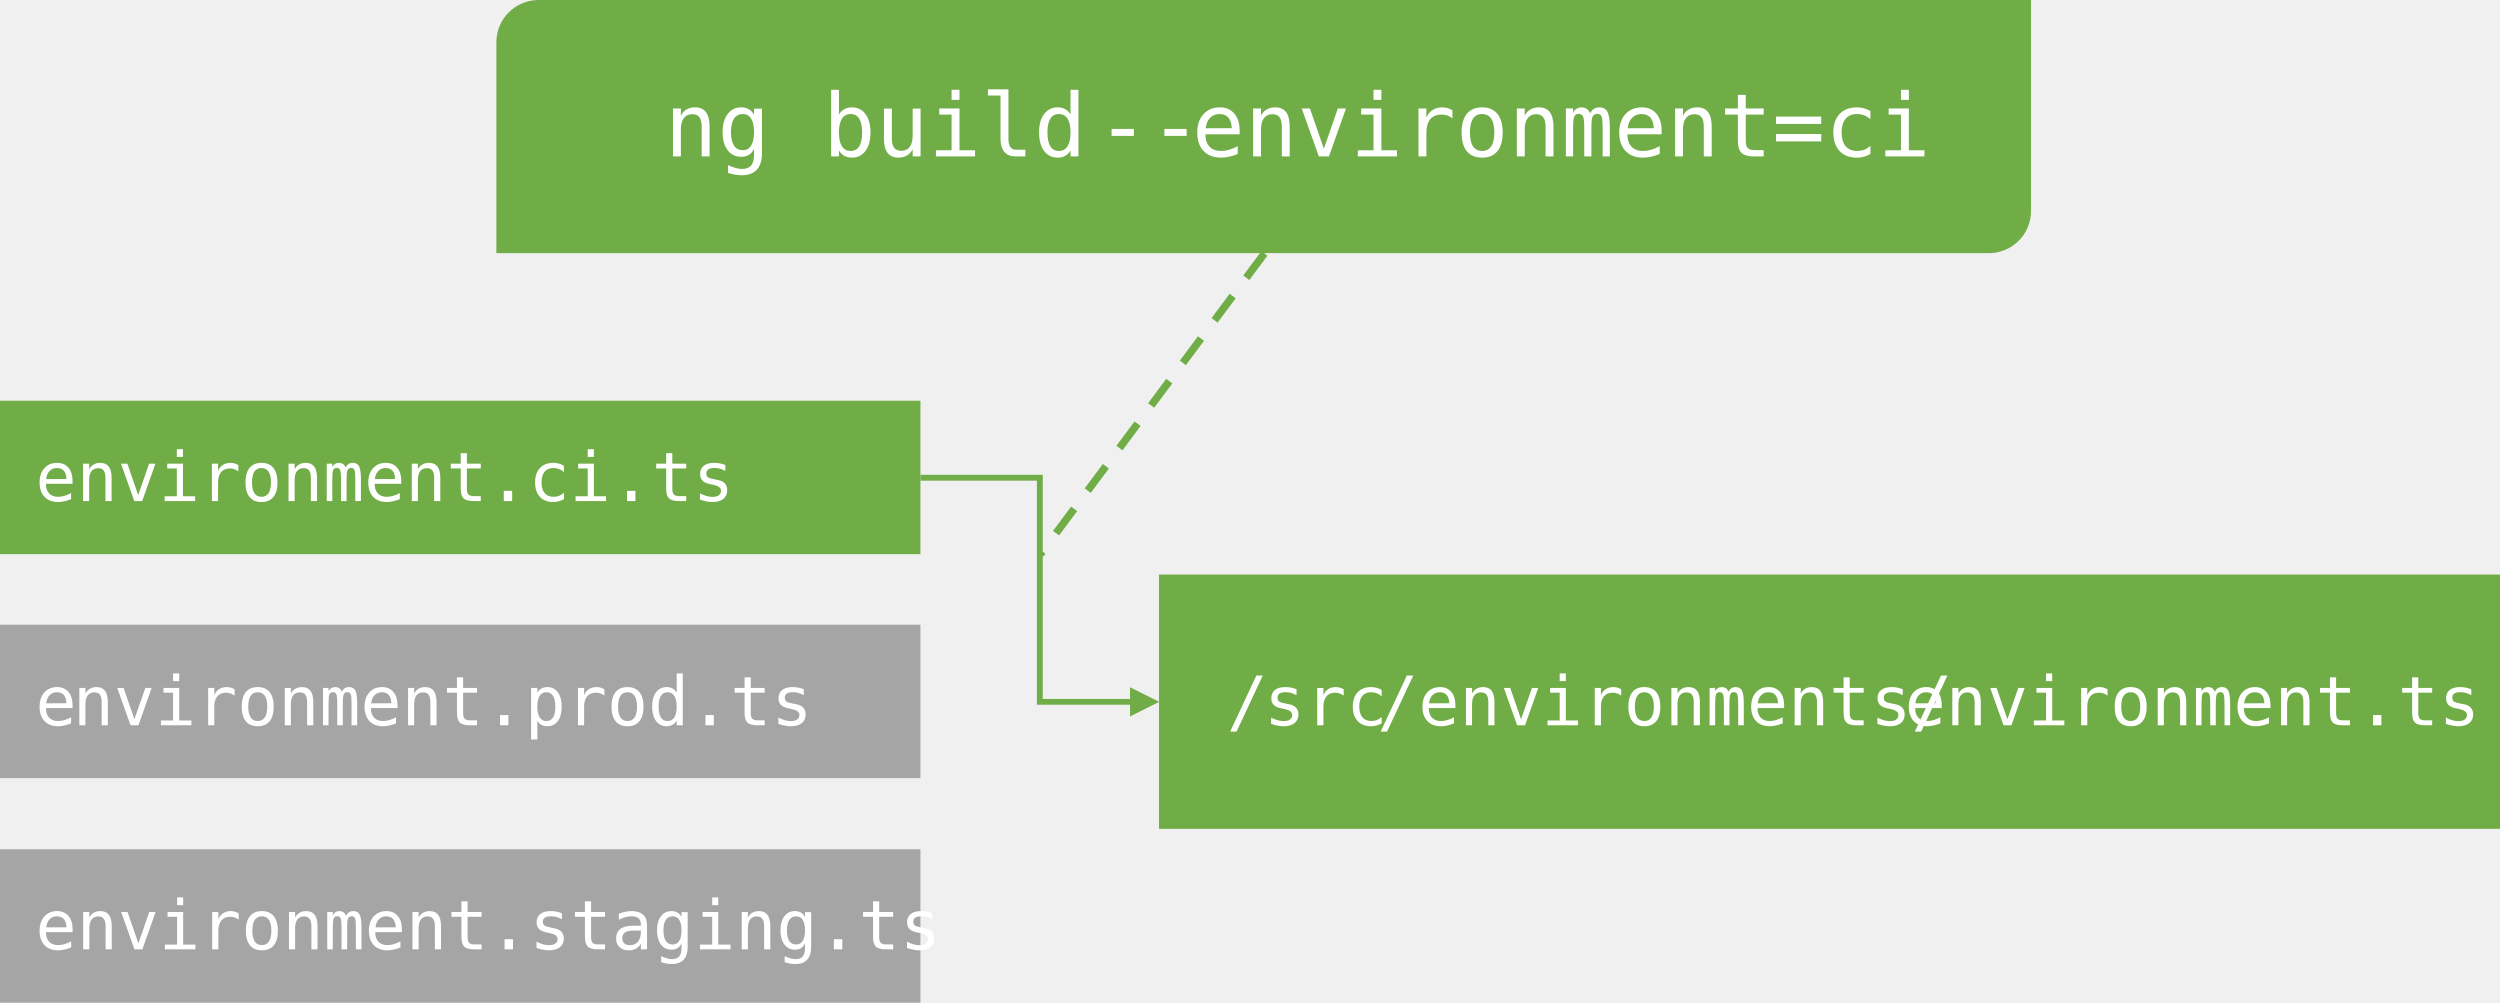
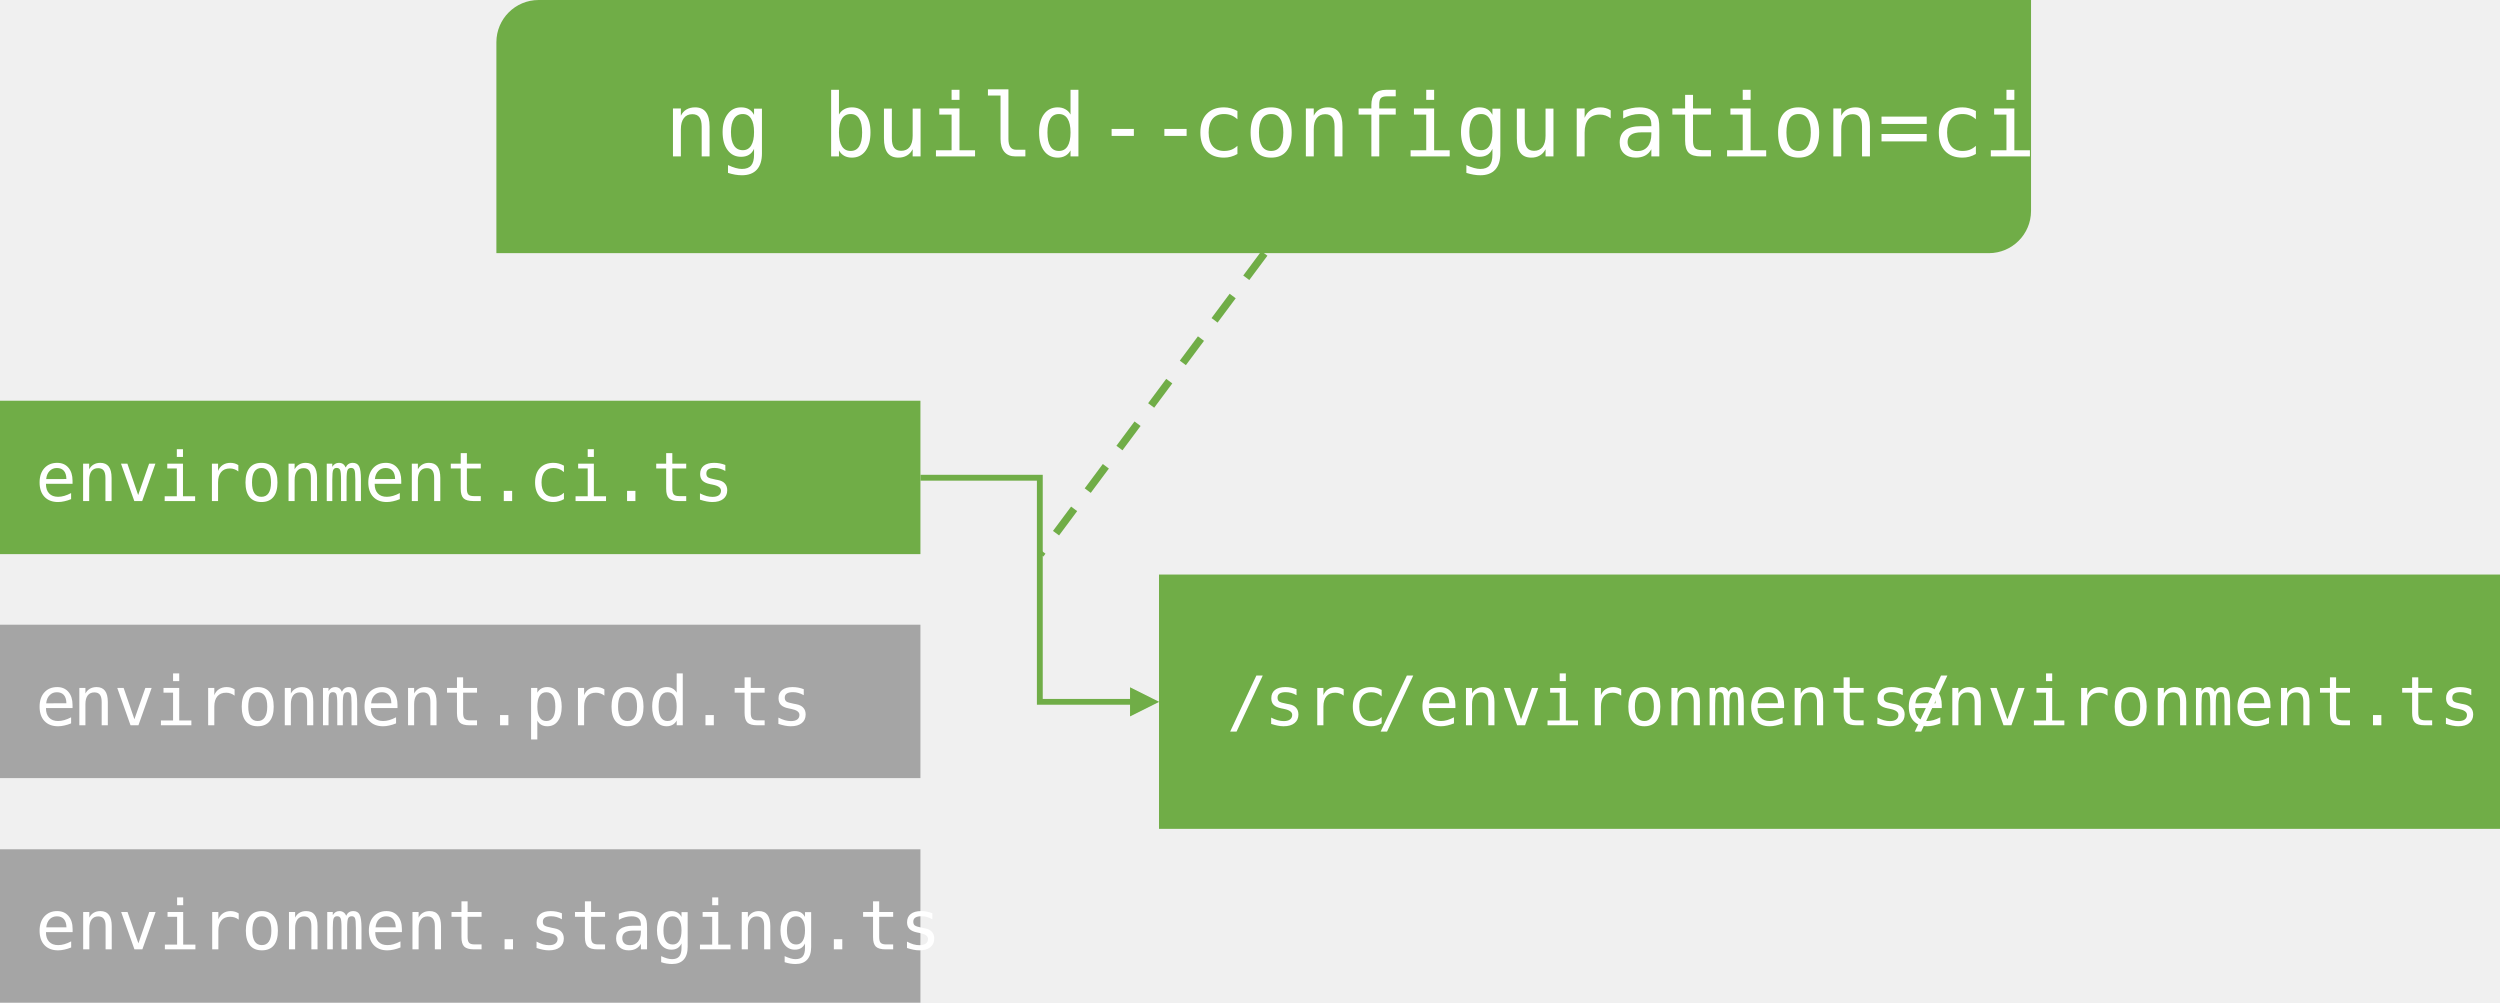
<svg xmlns="http://www.w3.org/2000/svg" width="181.441mm" height="72.771mm" viewBox="0 0 181.441 72.771" version="1.1" id="svg8">
  <defs id="defs2">
    <clipPath id="clipPath26" clipPathUnits="userSpaceOnUse">
      <path style="clip-rule:evenodd" id="path24" d="M 0,1.2207e-4 H 960 V 540 H 0 Z" />
    </clipPath>
    <clipPath id="clipPath38" clipPathUnits="userSpaceOnUse">
      <path style="clip-rule:evenodd" id="path36" d="M 1.4305e-5,0 H 960 V 540 H 1.4305e-5 Z" />
    </clipPath>
    <clipPath id="clipPath50" clipPathUnits="userSpaceOnUse">
      <path style="clip-rule:evenodd" id="path48" d="M 1.4305e-5,0 H 960 V 540 H 1.4305e-5 Z" />
    </clipPath>
    <clipPath id="clipPath62" clipPathUnits="userSpaceOnUse">
      <path style="clip-rule:evenodd" id="path60" d="M 1.4305e-5,0 H 960 V 540 H 1.4305e-5 Z" />
    </clipPath>
    <clipPath id="clipPath74" clipPathUnits="userSpaceOnUse">
      <path style="clip-rule:evenodd" id="path72" d="M 1.4305e-5,0 H 960 V 540 H 1.4305e-5 Z" />
    </clipPath>
    <clipPath id="clipPath88" clipPathUnits="userSpaceOnUse">
      <path style="clip-rule:evenodd" id="path86" d="M 1.4305e-5,0 H 960 V 540 H 1.4305e-5 Z" />
    </clipPath>
    <clipPath id="clipPath100" clipPathUnits="userSpaceOnUse">
      <path style="clip-rule:evenodd" id="path98" d="M 1.4305e-5,0 H 960 V 540 H 1.4305e-5 Z" />
    </clipPath>
    <clipPath id="clipPath114" clipPathUnits="userSpaceOnUse">
      <path style="clip-rule:evenodd" id="path112" d="M 1.4305e-5,0 H 960 V 540 H 1.4305e-5 Z" />
    </clipPath>
    <clipPath id="clipPath128" clipPathUnits="userSpaceOnUse">
      <path style="clip-rule:evenodd" id="path126" d="M 1.4305e-5,0 H 960 V 540 H 1.4305e-5 Z" />
    </clipPath>
    <clipPath id="clipPath144" clipPathUnits="userSpaceOnUse">
      <path style="clip-rule:evenodd" id="path142" d="M 1.4305e-5,0 H 960 V 540 H 1.4305e-5 Z" />
    </clipPath>
    <clipPath id="clipPath156" clipPathUnits="userSpaceOnUse">
      <path style="clip-rule:evenodd" id="path154" d="M 1.4305e-5,0 H 960 V 540 H 1.4305e-5 Z" />
    </clipPath>
    <clipPath id="clipPath168" clipPathUnits="userSpaceOnUse">
      <path style="clip-rule:evenodd" id="path166" d="M 1.4305e-5,0 H 960 V 540 H 1.4305e-5 Z" />
    </clipPath>
  </defs>
  <g id="layer1" transform="translate(-24.54728,-21.34956)">
    <path d="m 108.664,81.505 h 97.324 V 63.048 h -97.324 z" style="fill:#70ad47;fill-opacity:1;fill-rule:evenodd;stroke:none;stroke-width:0.353" id="path30" />
    <g id="g32" transform="matrix(0.3527778,0,0,-0.3527778,-46.86905,182.8512)">
      <g id="g34" clip-path="url(#clipPath38)">
        <text transform="matrix(1,0,0,-1,454.82,308.59)" style="font-variant:normal;font-weight:normal;font-size:14.04px;font-family:Consolas;-inkscape-font-specification:Consolas;writing-mode:lr-tb;fill:#ffffff;fill-opacity:1;fill-rule:nonzero;stroke:none" id="text42">
          <tspan x="0" y="0" id="tspan40">/</tspan>
        </text>
      </g>
    </g>
    <g id="g44" transform="matrix(0.3527778,0,0,-0.3527778,-46.86905,182.8512)">
      <g id="g46" clip-path="url(#clipPath50)">
        <text transform="matrix(1,0,0,-1,462.5,308.59)" style="font-variant:normal;font-weight:normal;font-size:14.04px;font-family:Consolas;-inkscape-font-specification:Consolas;writing-mode:lr-tb;fill:#ffffff;fill-opacity:1;fill-rule:nonzero;stroke:none" id="text54">
          <tspan x="0 7.792 15.514" y="0" id="tspan52">src</tspan>
        </text>
      </g>
    </g>
    <g id="g56" transform="matrix(0.3527778,0,0,-0.3527778,-46.86905,182.8512)">
      <g id="g58" clip-path="url(#clipPath62)">
        <text transform="matrix(1,0,0,-1,485.78,308.59)" style="font-variant:normal;font-weight:normal;font-size:14.04px;font-family:Consolas;-inkscape-font-specification:Consolas;writing-mode:lr-tb;fill:#ffffff;fill-opacity:1;fill-rule:nonzero;stroke:none" id="text66">
          <tspan x="0 7.722 15.444 23.264 30.986 38.708 46.43 54.208 62.001 69.723 77.445 85.265 92.987 100.709" y="0" id="tspan64">/environments/</tspan>
        </text>
      </g>
    </g>
    <g id="g68" transform="matrix(0.3527778,0,0,-0.3527778,-46.86905,182.8512)">
      <g id="g70" clip-path="url(#clipPath74)">
        <text transform="matrix(1,0,0,-1,594.29,308.59)" style="font-variant:normal;font-weight:normal;font-size:14.04px;font-family:Consolas;-inkscape-font-specification:Consolas;writing-mode:lr-tb;fill:#ffffff;fill-opacity:1;fill-rule:nonzero;stroke:none" id="text78">
          <tspan x="0 7.792 15.514 23.236 31.056 38.778 46.5 54.222 62.001 69.793 77.515 85.237 93.057 100.779" y="0" id="tspan76">environment.ts</tspan>
        </text>
      </g>
    </g>
    <path d="M 24.547,77.822 H 91.349 V 66.689 H 24.547 Z" style="fill:#a5a5a5;fill-opacity:1;fill-rule:evenodd;stroke:none;stroke-width:0.353" id="path80" />
    <g id="g82" transform="matrix(0.3527778,0,0,-0.3527778,-46.86905,182.8512)">
      <g id="g84" clip-path="url(#clipPath88)">
        <text transform="matrix(1,0,0,-1,209.74,308.59)" style="font-variant:normal;font-weight:normal;font-size:14.04px;font-family:Consolas;-inkscape-font-specification:Consolas;writing-mode:lr-tb;fill:#ffffff;fill-opacity:1;fill-rule:nonzero;stroke:none" id="text92">
          <tspan x="0" y="0" id="tspan90">e</tspan>
        </text>
      </g>
    </g>
    <g id="g94" transform="matrix(0.3527778,0,0,-0.3527778,-46.86905,182.8512)">
      <g id="g96" clip-path="url(#clipPath100)">
        <text transform="matrix(1,0,0,-1,217.42,308.59)" style="font-variant:normal;font-weight:normal;font-size:14.04px;font-family:Consolas;-inkscape-font-specification:Consolas;writing-mode:lr-tb;fill:#ffffff;fill-opacity:1;fill-rule:nonzero;stroke:none" id="text104">
          <tspan x="0 7.792 15.514 23.236 30.958 38.736 46.529 54.251 61.973 69.695 77.473 85.265 92.987 100.709 108.529 116.251 123.973 131.695" y="0" id="tspan102">nvironment.prod.ts</tspan>
        </text>
      </g>
    </g>
    <path d="M 24.547,61.566 H 91.349 V 50.433 H 24.547 Z" style="fill:#70ad47;fill-opacity:1;fill-rule:evenodd;stroke:none;stroke-width:0.353" id="path106" />
    <g id="g108" transform="matrix(0.3527778,0,0,-0.3527778,-46.86905,182.8512)">
      <g id="g110" clip-path="url(#clipPath114)">
        <text transform="matrix(1,0,0,-1,209.74,354.72)" style="font-variant:normal;font-weight:normal;font-size:14.04px;font-family:Consolas;-inkscape-font-specification:Consolas;writing-mode:lr-tb;fill:#ffffff;fill-opacity:1;fill-rule:nonzero;stroke:none" id="text118">
          <tspan x="0 7.722 15.444 23.166 30.944 38.666 46.388 54.208 61.93 69.652 77.374 85.153 92.945 100.667 108.389 116.209 123.931" y="0" id="tspan116">environment.ci.ts</tspan>
        </text>
      </g>
    </g>
    <path d="M 24.547,94.121 H 91.349 V 82.987 H 24.547 Z" style="fill:#a5a5a5;fill-opacity:1;fill-rule:evenodd;stroke:none;stroke-width:0.353" id="path120" />
    <g id="g122" transform="matrix(0.3527778,0,0,-0.3527778,-46.86905,182.8512)">
      <g id="g124" clip-path="url(#clipPath128)">
        <text transform="matrix(1,0,0,-1,209.74,262.49)" style="font-variant:normal;font-weight:normal;font-size:14.064px;font-family:Consolas;-inkscape-font-specification:Consolas;writing-mode:lr-tb;fill:#ffffff;fill-opacity:1;fill-rule:nonzero;stroke:none" id="text132">
          <tspan x="0 7.679 15.47 23.149 30.941 38.62 46.411 54.203 61.882 69.673 77.352 85.143 92.935 100.614 108.405 116.197 123.876 131.667 139.346 147.138 154.817 162.608" y="0" id="tspan130">environment.staging.ts</tspan>
        </text>
      </g>
    </g>
    <path d="M 106.914,72.499 H 99.802 V 56.021 l 0.212,0.212 h -8.664 v -0.423 h 8.876 v 16.478 l -0.212,-0.212 h 6.9 z m -0.353,-1.27 2.117,1.058 -2.117,1.058 z" style="fill:#70ad47;fill-opacity:1;fill-rule:nonzero;stroke:none;stroke-width:0.353" id="path134" />
    <path d="M 63.635,21.35 H 171.952 v 15.311 c 0,1.69 -1.372,3.062 -3.062,3.062 H 60.573 V 24.412 c 0,-1.69 1.372,-3.062 3.062,-3.062 z" style="fill:#70ad47;fill-opacity:1;fill-rule:evenodd;stroke:none;stroke-width:0.353" id="path136" />
    <g id="g138" transform="matrix(0.3527778,0,0,-0.3527778,-46.86905,182.8512)">
      <g id="g140" clip-path="url(#clipPath144)">
        <text transform="matrix(1,0,0,-1,339.17,425.62)" style="font-variant:normal;font-weight:normal;font-size:18.024px;font-family:Consolas;-inkscape-font-specification:Consolas;writing-mode:lr-tb;fill:#ffffff;fill-opacity:1;fill-rule:nonzero;stroke:none" id="text148">
          <tspan x="0 9.841 19.682 29.523 39.364 49.278 59.191 68.996 78.909" y="0" id="tspan146">ng build</tspan>
        </text>
      </g>
    </g>
    <g id="g150" transform="matrix(0.3527778,0,0,-0.3527778,-46.86905,182.8512)">
      <g id="g152" clip-path="url(#clipPath156)">
        <text transform="matrix(1,0,0,-1,427.99,425.62)" style="font-variant:normal;font-weight:normal;font-size:18.024px;font-family:Consolas;-inkscape-font-specification:Consolas;writing-mode:lr-tb;fill:#ffffff;fill-opacity:1;fill-rule:nonzero;stroke:none" id="text160">
          <tspan x="0 9.84" y="0" id="tspan158">--</tspan>
        </text>
      </g>
    </g>
    <g id="g162" transform="matrix(0.3527778,0,0,-0.3527778,-46.86905,182.8512)">
      <g id="g164" clip-path="url(#clipPath168)">
        <text transform="matrix(1,0,0,-1,447.67,425.62)" style="font-variant:normal;font-weight:normal;font-size:18.024px;font-family:Consolas;-inkscape-font-specification:Consolas;writing-mode:lr-tb;fill:#ffffff;fill-opacity:1;fill-rule:nonzero;stroke:none" id="text172">
-           <tspan x="0 9.913 19.826 29.631 39.473 49.314 59.227 69.14 78.945 88.858 98.772 108.577 118.418 128.331 138.244" y="0" id="tspan170">environment=ci</tspan>
+           <tspan x="0 9.913 19.826 29.631 39.473 49.314 59.227 69.14 78.945 88.858 98.772 108.577 118.418 128.331 138.244" y="0" id="tspan170">configuration=ci</tspan>
        </text>
      </g>
    </g>
    <g id="g174" transform="matrix(0.3527778,0,0,-0.3527778,-46.86905,182.8512)">
      <path d="m 462.56,405.66 -46.1,-61.89" style="fill:none;stroke:#70ad47;stroke-width:1.56;stroke-linecap:butt;stroke-linejoin:miter;stroke-miterlimit:10;stroke-dasharray:6.24, 4.68;stroke-dashoffset:0;stroke-opacity:1" id="path176" />
    </g>
  </g>
</svg>
